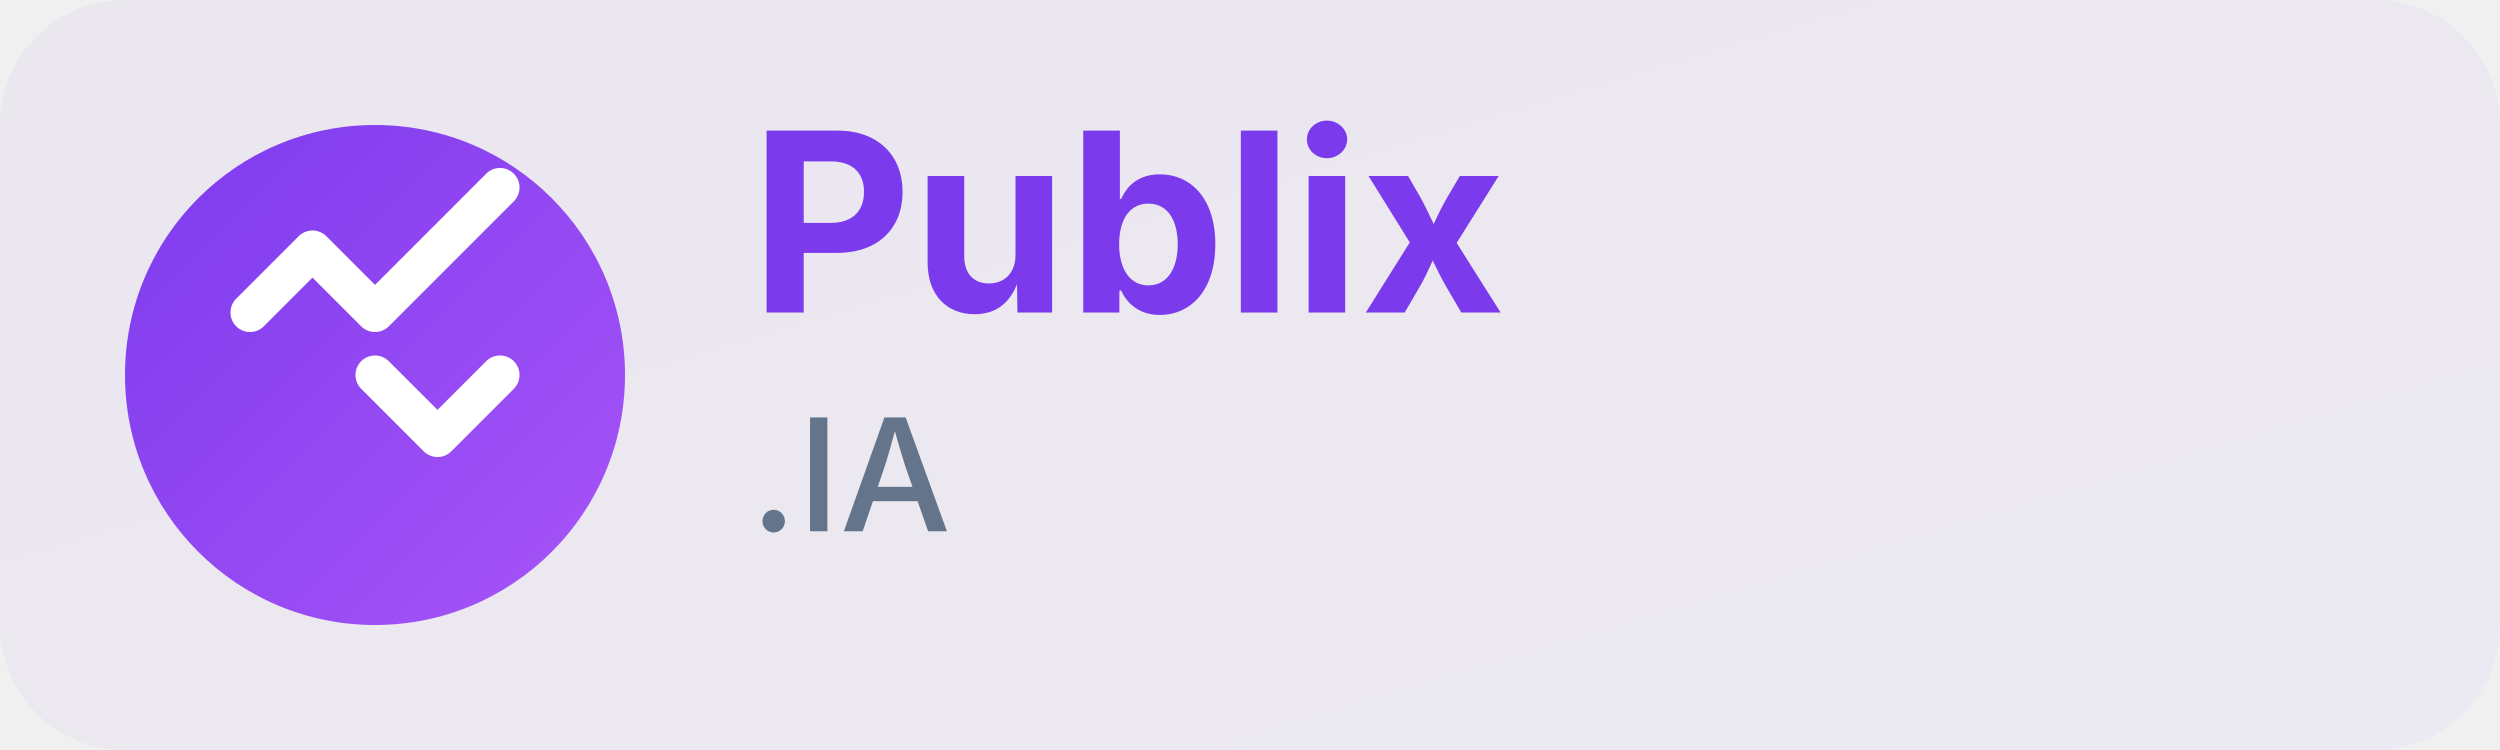
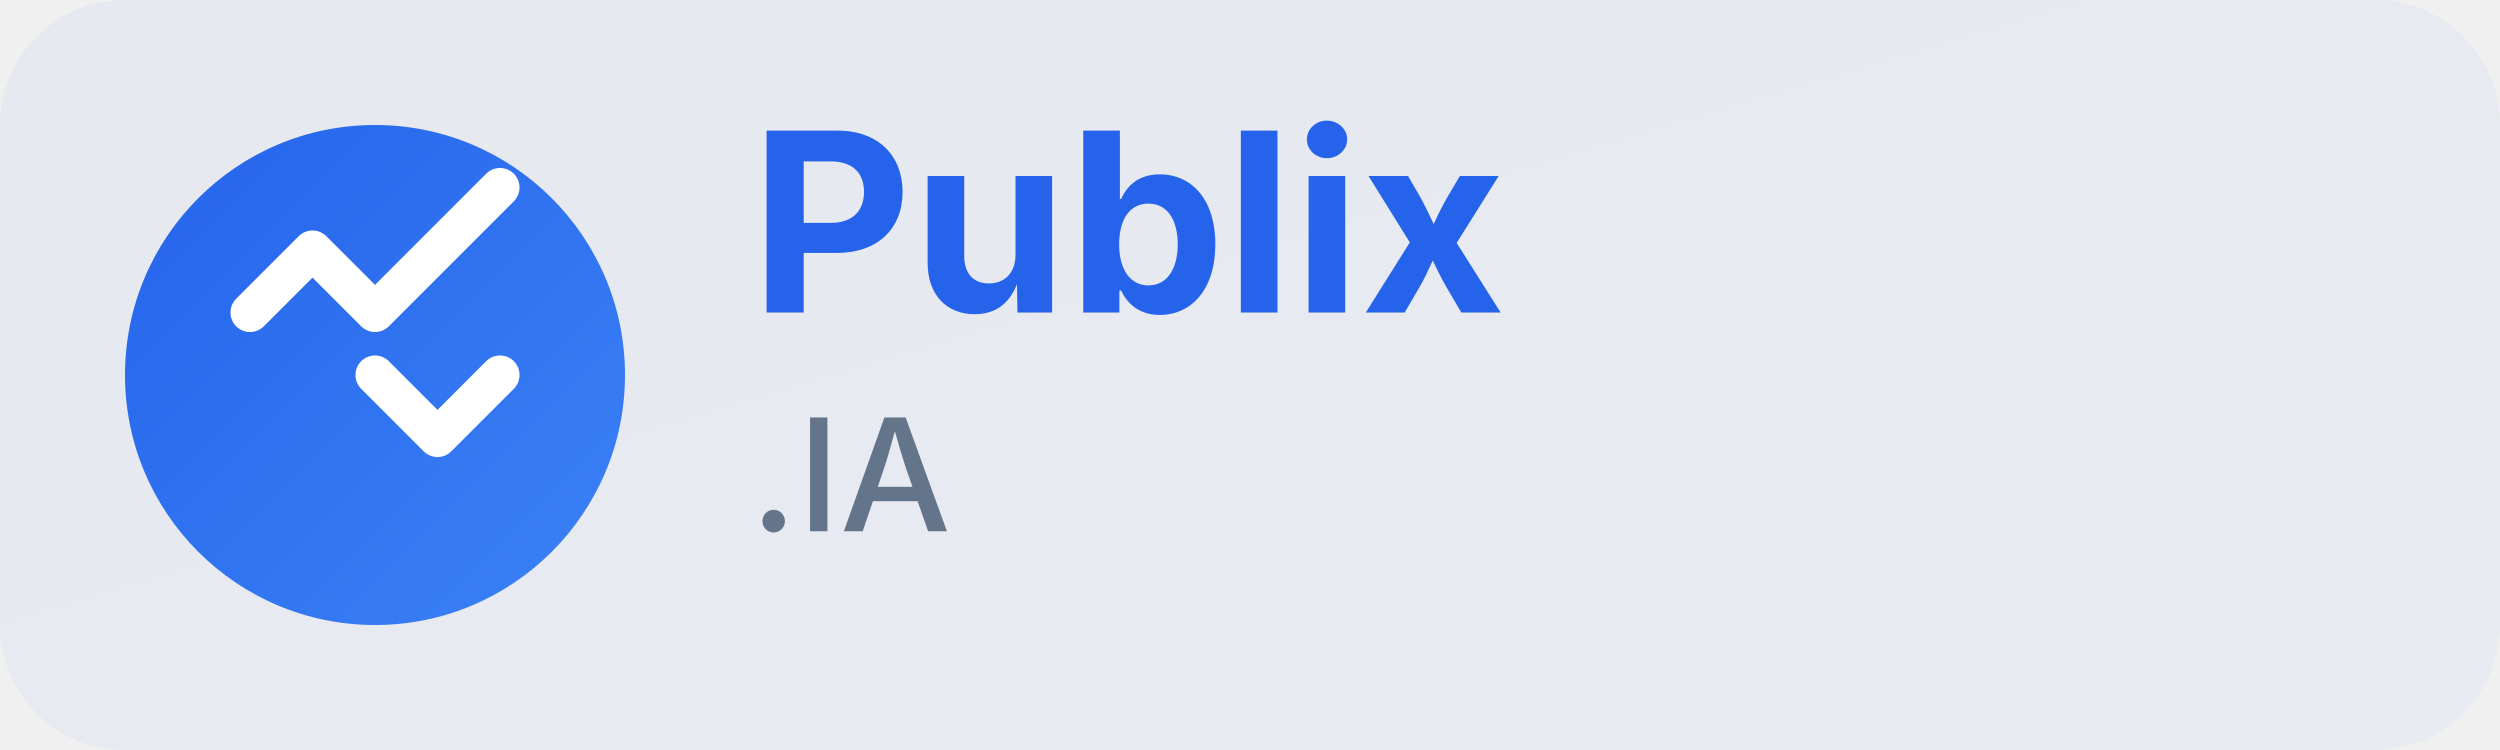
<svg xmlns="http://www.w3.org/2000/svg" width="160" height="48" viewBox="0 0 160 48" fill="none">
  <rect width="160" height="48" rx="8" fill="url(#gradient)" opacity="0.05" />
  <circle cx="24" cy="24" r="16" fill="url(#logoGradient)" />
  <path d="M16 20 L20 16 L24 20 L32 12" stroke="white" stroke-width="2.5" stroke-linecap="round" stroke-linejoin="round" />
  <path d="M24 24 L28 28 L32 24" stroke="white" stroke-width="2.5" stroke-linecap="round" stroke-linejoin="round" />
-   <text x="48" y="20" font-family="Inter, sans-serif" font-size="16" font-weight="700" fill="#7c3aed">
+   <text x="48" y="20" font-family="Inter, sans-serif" font-size="16" font-weight="700" fill="#2563eb">
    Publix
  </text>
  <text x="48" y="34" font-family="Inter, sans-serif" font-size="10" font-weight="500" fill="#64748b">
    .IA
  </text>
  <defs>
    <linearGradient id="gradient" x1="0%" y1="0%" x2="100%" y2="100%">
-       <stop offset="0%" style="stop-color:#6d28d9" />
-       <stop offset="50%" style="stop-color:#7c3aed" />
-       <stop offset="100%" style="stop-color:#8b5cf6" />
+       <stop offset="0%" style="stop-color:#1d4ed8" />
+       <stop offset="50%" style="stop-color:#2563eb" />
+       <stop offset="100%" style="stop-color:#3b82f6" />
    </linearGradient>
    <linearGradient id="logoGradient" x1="0%" y1="0%" x2="100%" y2="100%">
-       <stop offset="0%" style="stop-color:#7c3aed" />
-       <stop offset="100%" style="stop-color:#a855f7" />
+       <stop offset="0%" style="stop-color:#2563eb" />
+       <stop offset="100%" style="stop-color:#3b82f6" />
    </linearGradient>
  </defs>
</svg>
